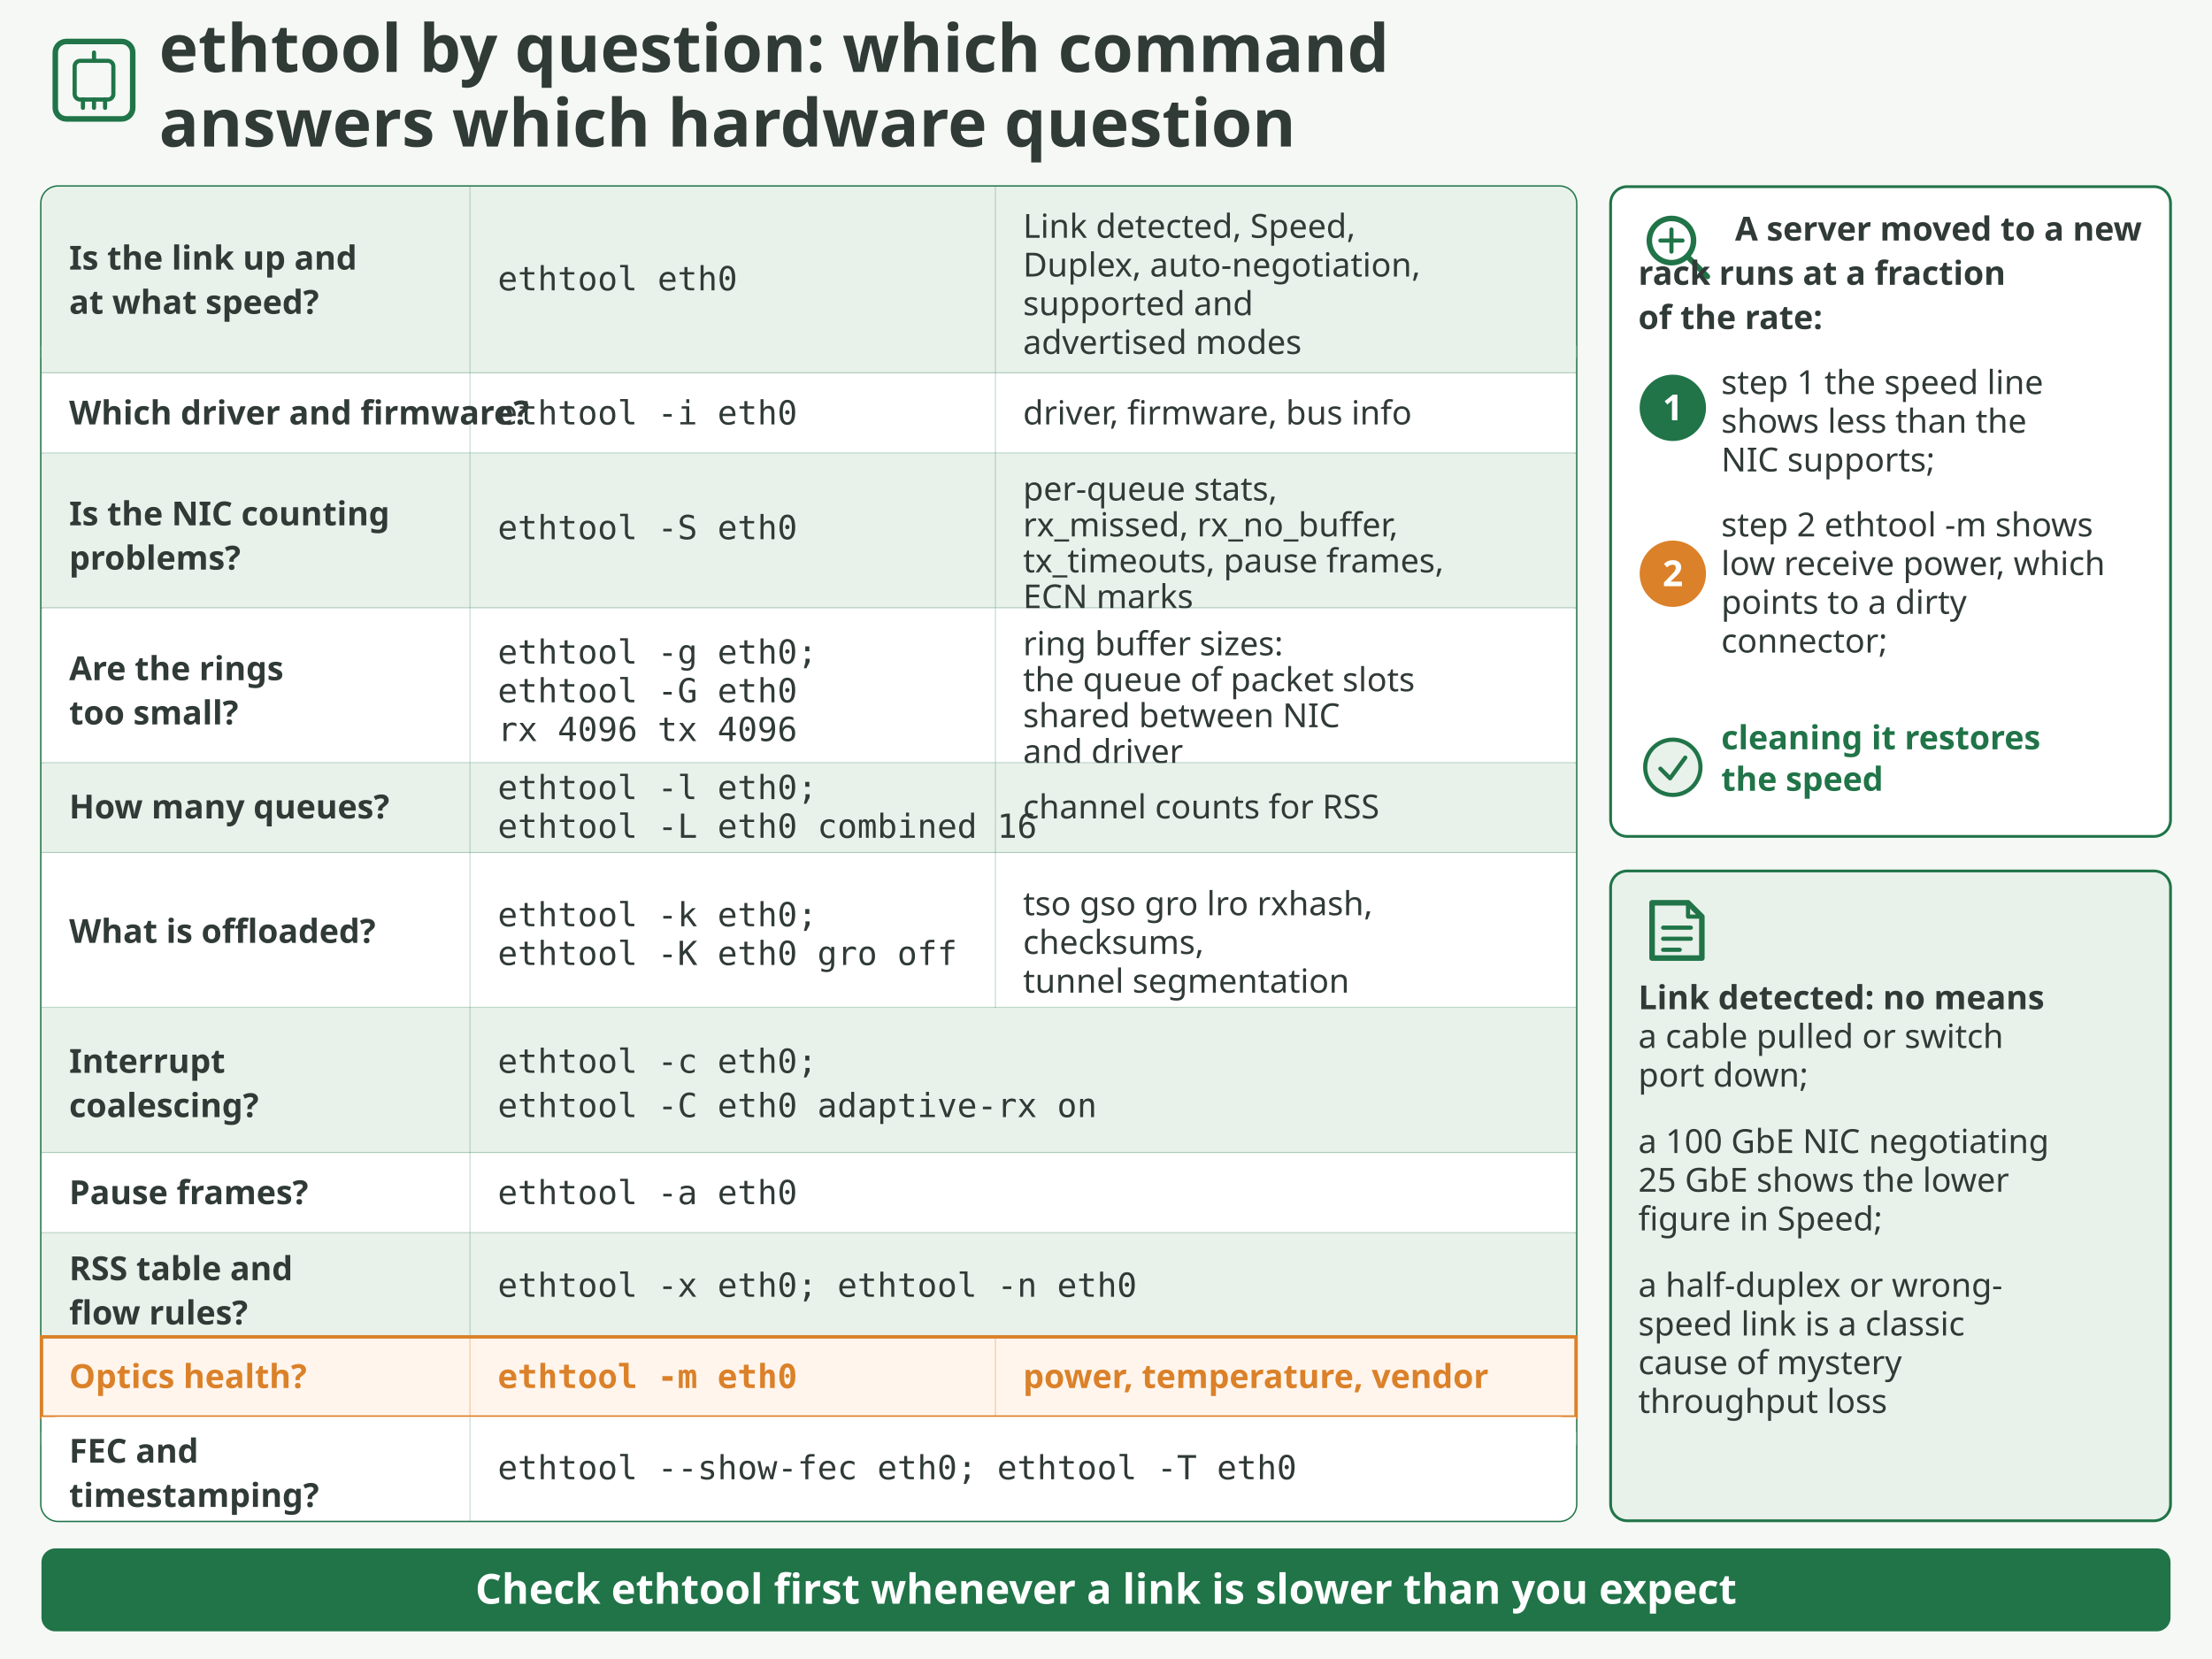
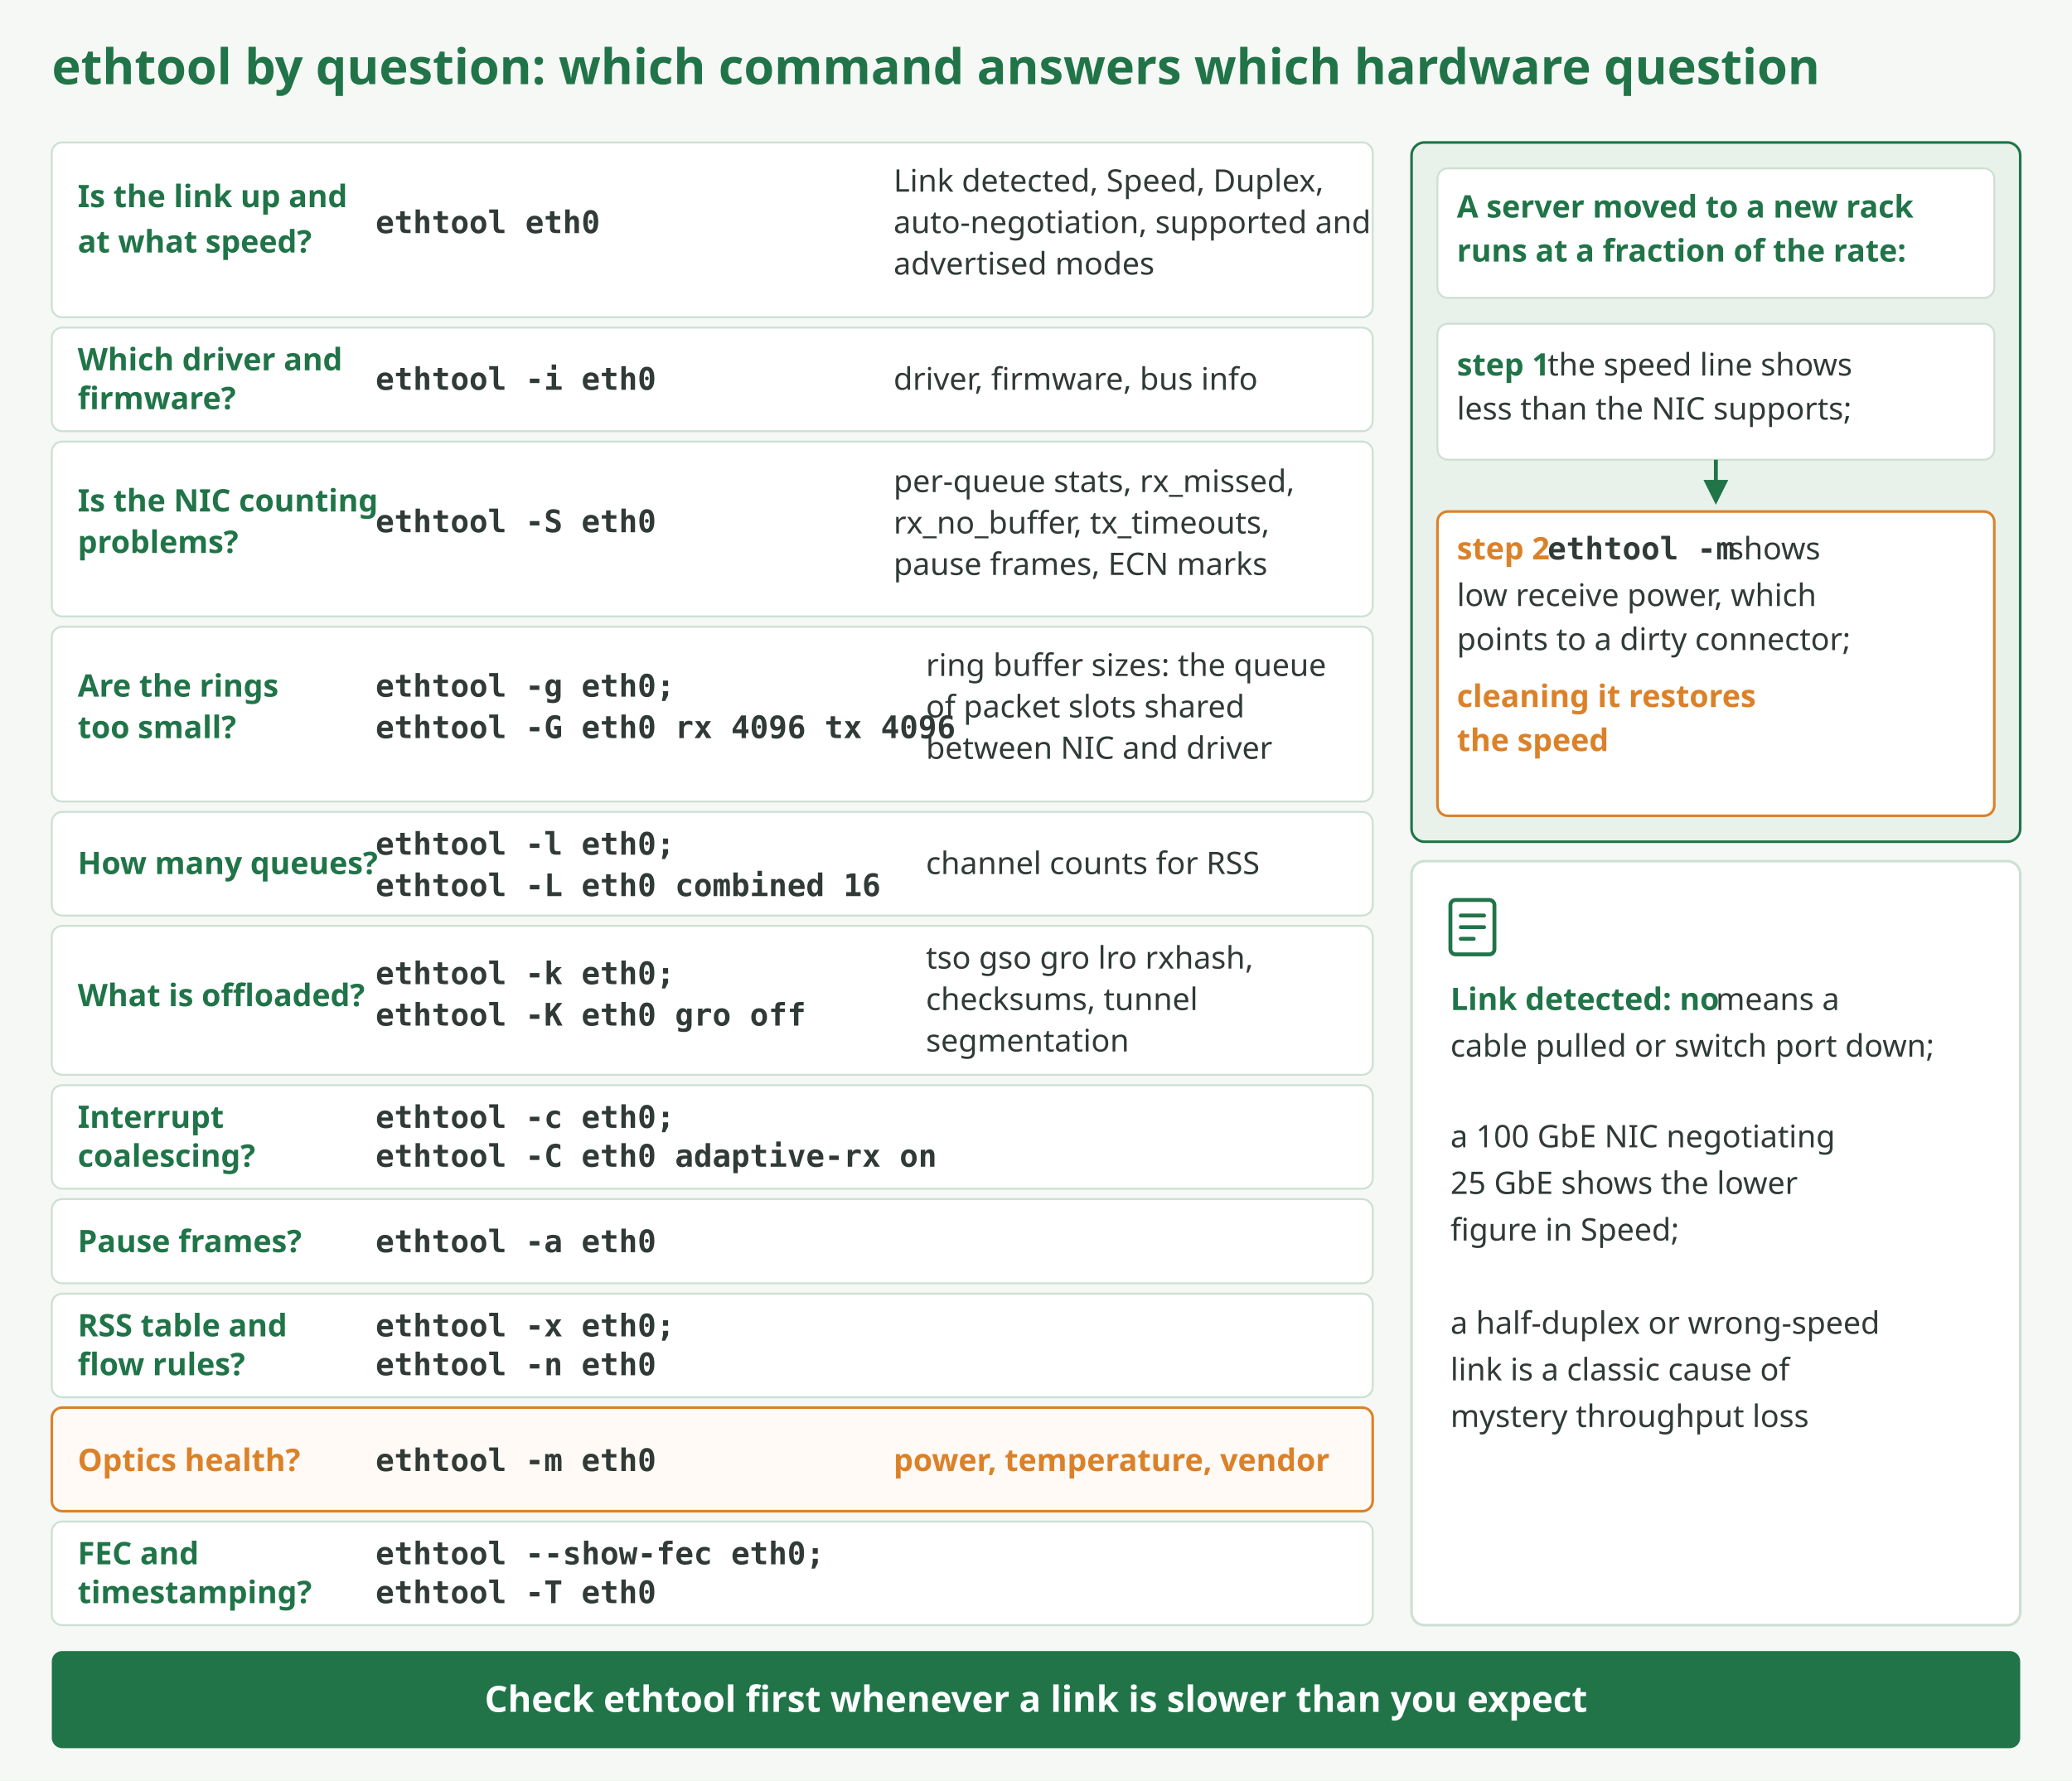
- <svg xmlns="http://www.w3.org/2000/svg" viewBox="0 0 1600 1200" width="1600" height="1200">
-   <rect x="0" y="0" width="1600" height="1200" fill="#f5f8f5" />
-   <g id="title-header">
-     <g transform="translate(40, 30)">
-       <rect x="0" y="0" width="56" height="56" rx="8" fill="none" stroke="#207448" stroke-width="4" />
-       <rect x="14" y="14" width="28" height="28" rx="4" fill="none" stroke="#207448" stroke-width="3" />
-       <line x1="20" y1="42" x2="20" y2="48" stroke="#207448" stroke-width="3" stroke-linecap="round" />
-       <line x1="28" y1="42" x2="28" y2="48" stroke="#207448" stroke-width="3" stroke-linecap="round" />
-       <line x1="36" y1="42" x2="36" y2="48" stroke="#207448" stroke-width="3" stroke-linecap="round" />
-       <line x1="28" y1="8" x2="28" y2="14" stroke="#207448" stroke-width="3" stroke-linecap="round" />
-     </g>
-     <text x="115" y="52" font-family="sans-serif" font-size="48" font-weight="bold" fill="#303a36">
-       <tspan x="115" dy="0">ethtool by question: which command</tspan>
-       <tspan x="115" dy="54">answers which hardware question</tspan>
-     </text>
+ <svg xmlns="http://www.w3.org/2000/svg" viewBox="0 0 1600 1375" width="1600" height="1375">
+   <defs>
+     <marker id="arrow-green" viewBox="0 0 10 10" refX="6" refY="5" markerWidth="8" markerHeight="8" orient="auto-start-reverse">
+       <path d="M 0 1 L 8 5 L 0 9 z" fill="#207448" />
+     </marker>
+   </defs>
+   <rect width="1600" height="1375" fill="#f5f8f5" />
+   <text x="40" y="65" font-family="system-ui, sans-serif" font-size="38" font-weight="bold" fill="#207448">ethtool by question: which command answers which hardware question</text>
+   <rect x="40" y="110" width="1020" height="135" rx="8" fill="#ffffff" stroke="#cde0d2" stroke-width="1.5" />
+   <text font-family="system-ui, sans-serif" font-size="24" font-weight="bold" fill="#207448">
+     <tspan x="60" y="160">Is the link up and</tspan>
+     <tspan x="60" y="195">at what speed?</tspan>
+   </text>
+   <text font-family="ui-monospace, monospace" font-size="24" font-weight="bold" fill="#303a36" x="290" y="180">ethtool eth0</text>
+   <text font-family="system-ui, sans-serif" font-size="24" fill="#303a36">
+     <tspan x="690" y="148">Link detected, Speed, Duplex,</tspan>
+     <tspan x="690" y="180">auto-negotiation, supported and</tspan>
+     <tspan x="690" y="212">advertised modes</tspan>
+   </text>
+   <rect x="40" y="253" width="1020" height="80" rx="8" fill="#ffffff" stroke="#cde0d2" stroke-width="1.5" />
+   <text font-family="system-ui, sans-serif" font-size="24" font-weight="bold" fill="#207448">
+     <tspan x="60" y="286">Which driver and</tspan>
+     <tspan x="60" y="316">firmware?</tspan>
+   </text>
+   <text font-family="ui-monospace, monospace" font-size="24" font-weight="bold" fill="#303a36" x="290" y="301">ethtool -i eth0</text>
+   <text font-family="system-ui, sans-serif" font-size="24" fill="#303a36" x="690" y="301">driver, firmware, bus info</text>
+   <rect x="40" y="341" width="1020" height="135" rx="8" fill="#ffffff" stroke="#cde0d2" stroke-width="1.5" />
+   <text font-family="system-ui, sans-serif" font-size="24" font-weight="bold" fill="#207448">
+     <tspan x="60" y="395">Is the NIC counting</tspan>
+     <tspan x="60" y="427">problems?</tspan>
+   </text>
+   <text font-family="ui-monospace, monospace" font-size="24" font-weight="bold" fill="#303a36" x="290" y="411">ethtool -S eth0</text>
+   <text font-family="system-ui, sans-serif" font-size="24" fill="#303a36">
+     <tspan x="690" y="380">per-queue stats, rx_missed,</tspan>
+     <tspan x="690" y="412">rx_no_buffer, tx_timeouts,</tspan>
+     <tspan x="690" y="444">pause frames, ECN marks</tspan>
+   </text>
+   <rect x="40" y="484" width="1020" height="135" rx="8" fill="#ffffff" stroke="#cde0d2" stroke-width="1.5" />
+   <text font-family="system-ui, sans-serif" font-size="24" font-weight="bold" fill="#207448">
+     <tspan x="60" y="538">Are the rings</tspan>
+     <tspan x="60" y="570">too small?</tspan>
+   </text>
+   <text font-family="ui-monospace, monospace" font-size="24" font-weight="bold" fill="#303a36">
+     <tspan x="290" y="538">ethtool -g eth0;</tspan>
+     <tspan x="290" y="570">ethtool -G eth0 rx 4096 tx 4096</tspan>
+   </text>
+   <text font-family="system-ui, sans-serif" font-size="24" fill="#303a36">
+     <tspan x="715" y="522">ring buffer sizes: the queue</tspan>
+     <tspan x="715" y="554">of packet slots shared</tspan>
+     <tspan x="715" y="586">between NIC and driver</tspan>
+   </text>
+   <rect x="40" y="627" width="1020" height="80" rx="8" fill="#ffffff" stroke="#cde0d2" stroke-width="1.5" />
+   <text font-family="system-ui, sans-serif" font-size="24" font-weight="bold" fill="#207448" x="60" y="675">How many queues?</text>
+   <text font-family="ui-monospace, monospace" font-size="24" font-weight="bold" fill="#303a36">
+     <tspan x="290" y="660">ethtool -l eth0;</tspan>
+     <tspan x="290" y="692">ethtool -L eth0 combined 16</tspan>
+   </text>
+   <text font-family="system-ui, sans-serif" font-size="24" fill="#303a36" x="715" y="675">channel counts for RSS</text>
+   <rect x="40" y="715" width="1020" height="115" rx="8" fill="#ffffff" stroke="#cde0d2" stroke-width="1.5" />
+   <text font-family="system-ui, sans-serif" font-size="24" font-weight="bold" fill="#207448" x="60" y="777">What is offloaded?</text>
+   <text font-family="ui-monospace, monospace" font-size="24" font-weight="bold" fill="#303a36">
+     <tspan x="290" y="760">ethtool -k eth0;</tspan>
+     <tspan x="290" y="792">ethtool -K eth0 gro off</tspan>
+   </text>
+   <text font-family="system-ui, sans-serif" font-size="24" fill="#303a36">
+     <tspan x="715" y="748">tso gso gro lro rxhash,</tspan>
+     <tspan x="715" y="780">checksums, tunnel</tspan>
+     <tspan x="715" y="812">segmentation</tspan>
+   </text>
+   <rect x="40" y="838" width="1020" height="80" rx="8" fill="#ffffff" stroke="#cde0d2" stroke-width="1.5" />
+   <text font-family="system-ui, sans-serif" font-size="24" font-weight="bold" fill="#207448">
+     <tspan x="60" y="871">Interrupt</tspan>
+     <tspan x="60" y="901">coalescing?</tspan>
+   </text>
+   <text font-family="ui-monospace, monospace" font-size="24" font-weight="bold" fill="#303a36">
+     <tspan x="290" y="871">ethtool -c eth0;</tspan>
+     <tspan x="290" y="901">ethtool -C eth0 adaptive-rx on</tspan>
+   </text>
+   <rect x="40" y="926" width="1020" height="65" rx="8" fill="#ffffff" stroke="#cde0d2" stroke-width="1.5" />
+   <text font-family="system-ui, sans-serif" font-size="24" font-weight="bold" fill="#207448" x="60" y="967">Pause frames?</text>
+   <text font-family="ui-monospace, monospace" font-size="24" font-weight="bold" fill="#303a36" x="290" y="967">ethtool -a eth0</text>
+   <rect x="40" y="999" width="1020" height="80" rx="8" fill="#ffffff" stroke="#cde0d2" stroke-width="1.5" />
+   <text font-family="system-ui, sans-serif" font-size="24" font-weight="bold" fill="#207448">
+     <tspan x="60" y="1032">RSS table and</tspan>
+     <tspan x="60" y="1062">flow rules?</tspan>
+   </text>
+   <text font-family="ui-monospace, monospace" font-size="24" font-weight="bold" fill="#303a36">
+     <tspan x="290" y="1032">ethtool -x eth0;</tspan>
+     <tspan x="290" y="1062">ethtool -n eth0</tspan>
+   </text>
+   <rect x="40" y="1087" width="1020" height="80" rx="8" fill="#fffaf5" stroke="#db8129" stroke-width="2" />
+   <text font-family="system-ui, sans-serif" font-size="24" font-weight="bold" fill="#db8129" x="60" y="1136">Optics health?</text>
+   <text font-family="ui-monospace, monospace" font-size="24" font-weight="bold" fill="#303a36" x="290" y="1136">ethtool -m eth0</text>
+   <text font-family="system-ui, sans-serif" font-size="24" font-weight="bold" fill="#db8129" x="690" y="1136">power, temperature, vendor</text>
+   <rect x="40" y="1175" width="1020" height="80" rx="8" fill="#ffffff" stroke="#cde0d2" stroke-width="1.5" />
+   <text font-family="system-ui, sans-serif" font-size="24" font-weight="bold" fill="#207448">
+     <tspan x="60" y="1208">FEC and</tspan>
+     <tspan x="60" y="1238">timestamping?</tspan>
+   </text>
+   <text font-family="ui-monospace, monospace" font-size="24" font-weight="bold" fill="#303a36">
+     <tspan x="290" y="1208">ethtool --show-fec eth0;</tspan>
+     <tspan x="290" y="1238">ethtool -T eth0</tspan>
+   </text>
+   <rect x="1090" y="110" width="470" height="540" rx="10" fill="#e8f1ea" stroke="#207448" stroke-width="2" />
+   <rect x="1110" y="130" width="430" height="100" rx="8" fill="#ffffff" stroke="#cde0d2" stroke-width="1.5" />
+   <text font-family="system-ui, sans-serif" font-size="24" font-weight="bold" fill="#207448">
+     <tspan x="1125" y="168">A server moved to a new rack</tspan>
+     <tspan x="1125" y="202">runs at a fraction of the rate:</tspan>
+   </text>
+   <rect x="1110" y="250" width="430" height="105" rx="8" fill="#ffffff" stroke="#cde0d2" stroke-width="1.5" />
+   <text font-family="system-ui, sans-serif" font-size="24" fill="#303a36">
+     <tspan x="1125" y="290" font-weight="bold" fill="#207448">step 1</tspan>
+     <tspan x="1195" y="290">the speed line shows</tspan>
+     <tspan x="1125" y="324">less than the NIC supports;</tspan>
+   </text>
+   <line x1="1325" y1="355" x2="1325" y2="385" stroke="#207448" stroke-width="3" marker-end="url(#arrow-green)" />
+   <rect x="1110" y="395" width="430" height="235" rx="8" fill="#ffffff" stroke="#db8129" stroke-width="2" />
+   <text font-family="system-ui, sans-serif" font-size="24" fill="#303a36">
+     <tspan x="1125" y="432" font-weight="bold" fill="#db8129">step 2</tspan>
+     <tspan x="1195" y="432" font-family="ui-monospace, monospace" font-weight="bold">ethtool -m</tspan>
+     <tspan x="1335" y="432">shows</tspan>
+     <tspan x="1125" y="468">low receive power, which</tspan>
+     <tspan x="1125" y="502">points to a dirty connector;</tspan>
+     <tspan x="1125" y="546" font-weight="bold" fill="#db8129">cleaning it restores</tspan>
+     <tspan x="1125" y="580" font-weight="bold" fill="#db8129">the speed</tspan>
+   </text>
+   <rect x="1090" y="665" width="470" height="590" rx="10" fill="#ffffff" stroke="#cde0d2" stroke-width="2" />
+   <g transform="translate(1120, 695)">
+     <rect x="0" y="0" width="34" height="42" rx="4" fill="none" stroke="#207448" stroke-width="3" />
+     <line x1="8" y1="12" x2="26" y2="12" stroke="#207448" stroke-width="3" stroke-linecap="round" />
+     <line x1="8" y1="21" x2="26" y2="21" stroke="#207448" stroke-width="3" stroke-linecap="round" />
+     <line x1="8" y1="30" x2="18" y2="30" stroke="#207448" stroke-width="3" stroke-linecap="round" />
  </g>
-   <g id="table-container">
-     <rect x="30" y="135" width="1110" height="965" rx="12" fill="#ffffff" stroke="#207448" stroke-width="2" />
-     <rect x="30" y="135" width="1110" height="135" fill="#e8f1ea" rx="12" />
-     <rect x="30" y="250" width="1110" height="20" fill="#e8f1ea" />
-     <line x1="30" y1="270" x2="1140" y2="270" stroke="#207448" stroke-opacity="0.3" stroke-width="1.5" />
-     <line x1="340" y1="135" x2="340" y2="270" stroke="#207448" stroke-opacity="0.2" stroke-width="1" />
-     <line x1="720" y1="135" x2="720" y2="270" stroke="#207448" stroke-opacity="0.2" stroke-width="1" />
-     <text x="50" y="195" font-family="sans-serif" font-size="24" font-weight="bold" fill="#303a36">
-       <tspan x="50" dy="0">Is the link up and</tspan>
-       <tspan x="50" dy="32">at what speed?</tspan>
-     </text>
-     <text x="360" y="210" font-family="monospace" font-size="24" fill="#303a36">ethtool eth0</text>
-     <text x="740" y="172" font-family="sans-serif" font-size="24" fill="#303a36">
-       <tspan x="740" dy="0">Link detected, Speed,</tspan>
-       <tspan x="740" dy="28">Duplex, auto-negotiation,</tspan>
-       <tspan x="740" dy="28">supported and</tspan>
-       <tspan x="740" dy="28">advertised modes</tspan>
-     </text>
-     <rect x="30" y="270" width="1110" height="58" fill="#ffffff" />
-     <line x1="30" y1="328" x2="1140" y2="328" stroke="#207448" stroke-opacity="0.3" stroke-width="1.5" />
-     <line x1="340" y1="270" x2="340" y2="328" stroke="#207448" stroke-opacity="0.2" stroke-width="1" />
-     <line x1="720" y1="270" x2="720" y2="328" stroke="#207448" stroke-opacity="0.2" stroke-width="1" />
-     <text x="50" y="307" font-family="sans-serif" font-size="24" font-weight="bold" fill="#303a36">Which driver and firmware?</text>
-     <text x="360" y="307" font-family="monospace" font-size="24" fill="#303a36">ethtool -i eth0</text>
-     <text x="740" y="307" font-family="sans-serif" font-size="24" fill="#303a36">driver, firmware, bus info</text>
-     <rect x="30" y="328" width="1110" height="112" fill="#e8f1ea" />
-     <line x1="30" y1="440" x2="1140" y2="440" stroke="#207448" stroke-opacity="0.3" stroke-width="1.5" />
-     <line x1="340" y1="328" x2="340" y2="440" stroke="#207448" stroke-opacity="0.2" stroke-width="1" />
-     <line x1="720" y1="328" x2="720" y2="440" stroke="#207448" stroke-opacity="0.2" stroke-width="1" />
-     <text x="50" y="380" font-family="sans-serif" font-size="24" font-weight="bold" fill="#303a36">
-       <tspan x="50" dy="0">Is the NIC counting</tspan>
-       <tspan x="50" dy="32">problems?</tspan>
-     </text>
-     <text x="360" y="390" font-family="monospace" font-size="24" fill="#303a36">ethtool -S eth0</text>
-     <text x="740" y="362" font-family="sans-serif" font-size="24" fill="#303a36">
-       <tspan x="740" dy="0">per-queue stats,</tspan>
-       <tspan x="740" dy="26">rx_missed, rx_no_buffer,</tspan>
-       <tspan x="740" dy="26">tx_timeouts, pause frames,</tspan>
-       <tspan x="740" dy="26">ECN marks</tspan>
-     </text>
-     <rect x="30" y="440" width="1110" height="112" fill="#ffffff" />
-     <line x1="30" y1="552" x2="1140" y2="552" stroke="#207448" stroke-opacity="0.3" stroke-width="1.5" />
-     <line x1="340" y1="440" x2="340" y2="552" stroke="#207448" stroke-opacity="0.2" stroke-width="1" />
-     <line x1="720" y1="440" x2="720" y2="552" stroke="#207448" stroke-opacity="0.2" stroke-width="1" />
-     <text x="50" y="492" font-family="sans-serif" font-size="24" font-weight="bold" fill="#303a36">
-       <tspan x="50" dy="0">Are the rings</tspan>
-       <tspan x="50" dy="32">too small?</tspan>
-     </text>
-     <text x="360" y="480" font-family="monospace" font-size="24" fill="#303a36">
-       <tspan x="360" dy="0">ethtool -g eth0;</tspan>
-       <tspan x="360" dy="28">ethtool -G eth0</tspan>
-       <tspan x="360" dy="28">rx 4096 tx 4096</tspan>
-     </text>
-     <text x="740" y="474" font-family="sans-serif" font-size="24" fill="#303a36">
-       <tspan x="740" dy="0">ring buffer sizes:</tspan>
-       <tspan x="740" dy="26">the queue of packet slots</tspan>
-       <tspan x="740" dy="26">shared between NIC</tspan>
-       <tspan x="740" dy="26">and driver</tspan>
-     </text>
-     <rect x="30" y="552" width="1110" height="65" fill="#e8f1ea" />
-     <line x1="30" y1="617" x2="1140" y2="617" stroke="#207448" stroke-opacity="0.3" stroke-width="1.5" />
-     <line x1="340" y1="552" x2="340" y2="617" stroke="#207448" stroke-opacity="0.2" stroke-width="1" />
-     <line x1="720" y1="552" x2="720" y2="617" stroke="#207448" stroke-opacity="0.2" stroke-width="1" />
-     <text x="50" y="592" font-family="sans-serif" font-size="24" font-weight="bold" fill="#303a36">How many queues?</text>
-     <text x="360" y="578" font-family="monospace" font-size="24" fill="#303a36">
-       <tspan x="360" dy="0">ethtool -l eth0;</tspan>
-       <tspan x="360" dy="28">ethtool -L eth0 combined 16</tspan>
-     </text>
-     <text x="740" y="592" font-family="sans-serif" font-size="24" fill="#303a36">channel counts for RSS</text>
-     <rect x="30" y="617" width="1110" height="112" fill="#ffffff" />
-     <line x1="30" y1="729" x2="1140" y2="729" stroke="#207448" stroke-opacity="0.3" stroke-width="1.5" />
-     <line x1="340" y1="617" x2="340" y2="729" stroke="#207448" stroke-opacity="0.2" stroke-width="1" />
-     <line x1="720" y1="617" x2="720" y2="729" stroke="#207448" stroke-opacity="0.2" stroke-width="1" />
-     <text x="50" y="682" font-family="sans-serif" font-size="24" font-weight="bold" fill="#303a36">What is offloaded?</text>
-     <text x="360" y="670" font-family="monospace" font-size="24" fill="#303a36">
-       <tspan x="360" dy="0">ethtool -k eth0;</tspan>
-       <tspan x="360" dy="28">ethtool -K eth0 gro off</tspan>
-     </text>
-     <text x="740" y="662" font-family="sans-serif" font-size="24" fill="#303a36">
-       <tspan x="740" dy="0">tso gso gro lro rxhash,</tspan>
-       <tspan x="740" dy="28">checksums,</tspan>
-       <tspan x="740" dy="28">tunnel segmentation</tspan>
-     </text>
-     <rect x="30" y="729" width="1110" height="105" fill="#e8f1ea" />
-     <line x1="30" y1="834" x2="1140" y2="834" stroke="#207448" stroke-opacity="0.3" stroke-width="1.5" />
-     <line x1="340" y1="729" x2="340" y2="834" stroke="#207448" stroke-opacity="0.2" stroke-width="1" />
-     <text x="50" y="776" font-family="sans-serif" font-size="24" font-weight="bold" fill="#303a36">
-       <tspan x="50" dy="0">Interrupt</tspan>
-       <tspan x="50" dy="32">coalescing?</tspan>
-     </text>
-     <text x="360" y="776" font-family="monospace" font-size="24" fill="#303a36">
-       <tspan x="360" dy="0">ethtool -c eth0;</tspan>
-       <tspan x="360" dy="32">ethtool -C eth0 adaptive-rx on</tspan>
-     </text>
-     <rect x="30" y="834" width="1110" height="58" fill="#ffffff" />
-     <line x1="30" y1="892" x2="1140" y2="892" stroke="#207448" stroke-opacity="0.3" stroke-width="1.5" />
-     <line x1="340" y1="834" x2="340" y2="892" stroke="#207448" stroke-opacity="0.2" stroke-width="1" />
-     <text x="50" y="871" font-family="sans-serif" font-size="24" font-weight="bold" fill="#303a36">Pause frames?</text>
-     <text x="360" y="871" font-family="monospace" font-size="24" fill="#303a36">ethtool -a eth0</text>
-     <rect x="30" y="892" width="1110" height="75" fill="#e8f1ea" />
-     <line x1="30" y1="967" x2="1140" y2="967" stroke="#207448" stroke-opacity="0.3" stroke-width="1.5" />
-     <line x1="340" y1="892" x2="340" y2="967" stroke="#207448" stroke-opacity="0.2" stroke-width="1" />
-     <text x="50" y="926" font-family="sans-serif" font-size="24" font-weight="bold" fill="#303a36">
-       <tspan x="50" dy="0">RSS table and</tspan>
-       <tspan x="50" dy="32">flow rules?</tspan>
-     </text>
-     <text x="360" y="938" font-family="monospace" font-size="24" fill="#303a36">ethtool -x eth0; ethtool -n eth0</text>
-     <rect x="30" y="967" width="1110" height="58" fill="#fff5ed" />
-     <rect x="30" y="967" width="1110" height="58" fill="none" stroke="#db8129" stroke-width="2.5" />
-     <line x1="30" y1="1025" x2="1140" y2="1025" stroke="#db8129" stroke-opacity="0.5" stroke-width="1.5" />
-     <line x1="340" y1="967" x2="340" y2="1025" stroke="#db8129" stroke-opacity="0.3" stroke-width="1" />
-     <line x1="720" y1="967" x2="720" y2="1025" stroke="#db8129" stroke-opacity="0.3" stroke-width="1" />
-     <text x="50" y="1004" font-family="sans-serif" font-size="24" font-weight="bold" fill="#db8129">Optics health?</text>
-     <text x="360" y="1004" font-family="monospace" font-size="24" font-weight="bold" fill="#db8129">ethtool -m eth0</text>
-     <text x="740" y="1004" font-family="sans-serif" font-size="24" font-weight="bold" fill="#db8129">power, temperature, vendor</text>
-     <rect x="30" y="1025" width="1110" height="75" rx="12" fill="#ffffff" />
-     <rect x="30" y="1025" width="1110" height="20" fill="#ffffff" />
-     <line x1="340" y1="1025" x2="340" y2="1100" stroke="#207448" stroke-opacity="0.2" stroke-width="1" />
-     <text x="50" y="1058" font-family="sans-serif" font-size="24" font-weight="bold" fill="#303a36">
-       <tspan x="50" dy="0">FEC and</tspan>
-       <tspan x="50" dy="32">timestamping?</tspan>
-     </text>
-     <text x="360" y="1070" font-family="monospace" font-size="24" fill="#303a36">ethtool --show-fec eth0; ethtool -T eth0</text>
-   </g>
-   <g id="worked-case-box">
-     <rect x="1165" y="135" width="405" height="470" rx="12" fill="#ffffff" stroke="#207448" stroke-width="2" />
-     <g transform="translate(1185, 150)">
-       <circle cx="24" cy="24" r="16" fill="none" stroke="#207448" stroke-width="4" />
-       <line x1="36" y1="36" x2="50" y2="50" stroke="#207448" stroke-width="4" stroke-linecap="round" />
-       <line x1="16" y1="24" x2="32" y2="24" stroke="#207448" stroke-width="3" stroke-linecap="round" />
-       <line x1="24" y1="16" x2="24" y2="32" stroke="#207448" stroke-width="3" stroke-linecap="round" />
-     </g>
-     <text x="1255" y="174" font-family="sans-serif" font-size="24" font-weight="bold" fill="#303a36">
-       <tspan x="1255" dy="0">A server moved to a new</tspan>
-       <tspan x="1185" dy="32">rack runs at a fraction</tspan>
-       <tspan x="1185" dy="32">of the rate:</tspan>
-     </text>
-     <circle cx="1210" cy="295" r="24" fill="#207448" />
-     <text x="1210" y="304" font-family="sans-serif" font-size="26" font-weight="bold" fill="#ffffff" text-anchor="middle">1</text>
-     <text x="1245" y="285" font-family="sans-serif" font-size="24" fill="#303a36">
-       <tspan x="1245" dy="0">step 1 the speed line</tspan>
-       <tspan x="1245" dy="28">shows less than the</tspan>
-       <tspan x="1245" dy="28">NIC supports;</tspan>
-     </text>
-     <circle cx="1210" cy="415" r="24" fill="#db8129" />
-     <text x="1210" y="424" font-family="sans-serif" font-size="26" font-weight="bold" fill="#ffffff" text-anchor="middle">2</text>
-     <text x="1245" y="388" font-family="sans-serif" font-size="24" fill="#303a36">
-       <tspan x="1245" dy="0">step 2 ethtool -m shows</tspan>
-       <tspan x="1245" dy="28">low receive power, which</tspan>
-       <tspan x="1245" dy="28">points to a dirty</tspan>
-       <tspan x="1245" dy="28">connector;</tspan>
-     </text>
-     <g transform="translate(1185, 530)">
-       <circle cx="25" cy="25" r="20" fill="#e8f1ea" stroke="#207448" stroke-width="3" />
-       <path d="M16 26 L23 33 L34 18" fill="none" stroke="#207448" stroke-width="3" stroke-linecap="round" stroke-linejoin="round" />
-     </g>
-     <text x="1245" y="542" font-family="sans-serif" font-size="24" font-weight="bold" fill="#207448">
-       <tspan x="1245" dy="0">cleaning it restores</tspan>
-       <tspan x="1245" dy="30">the speed</tspan>
-     </text>
-   </g>
-   <g id="notes-box">
-     <rect x="1165" y="630" width="405" height="470" rx="12" fill="#e8f1ea" stroke="#207448" stroke-width="2" />
-     <g transform="translate(1185, 645)">
-       <path d="M10 8 L36 8 L46 18 L46 48 L10 48 Z" fill="none" stroke="#207448" stroke-width="4" stroke-linejoin="round" />
-       <path d="M36 8 L36 18 L46 18" fill="none" stroke="#207448" stroke-width="3" stroke-linejoin="round" />
-       <line x1="18" y1="26" x2="38" y2="26" stroke="#207448" stroke-width="3" stroke-linecap="round" />
-       <line x1="18" y1="34" x2="38" y2="34" stroke="#207448" stroke-width="3" stroke-linecap="round" />
-       <line x1="18" y1="42" x2="30" y2="42" stroke="#207448" stroke-width="3" stroke-linecap="round" />
-     </g>
-     <text x="1185" y="730" font-family="sans-serif" font-size="24" fill="#303a36">
-       <tspan x="1185" dy="0" font-weight="bold">Link detected: no means</tspan>
-       <tspan x="1185" dy="28">a cable pulled or switch</tspan>
-       <tspan x="1185" dy="28">port down;</tspan>
-       <tspan x="1185" dy="48">a 100 GbE NIC negotiating</tspan>
-       <tspan x="1185" dy="28">25 GbE shows the lower</tspan>
-       <tspan x="1185" dy="28">figure in Speed;</tspan>
-       <tspan x="1185" dy="48">a half-duplex or wrong-</tspan>
-       <tspan x="1185" dy="28">speed link is a classic</tspan>
-       <tspan x="1185" dy="28">cause of mystery</tspan>
-       <tspan x="1185" dy="28">throughput loss</tspan>
-     </text>
-   </g>
-   <g id="bottom-bar">
-     <rect x="30" y="1120" width="1540" height="60" rx="10" fill="#207448" />
-     <text x="800" y="1160" font-family="sans-serif" font-size="30" font-weight="bold" fill="#ffffff" text-anchor="middle">
-       Check ethtool first whenever a link is slower than you expect
-     </text>
-   </g>
+   <text font-family="system-ui, sans-serif" font-size="24" fill="#303a36">
+     <tspan x="1120" y="780" font-weight="bold" fill="#207448">Link detected: no</tspan>
+     <tspan x="1325" y="780">means a</tspan>
+     <tspan x="1120" y="816">cable pulled or switch port down;</tspan>
+     <tspan x="1120" y="886">a 100 GbE NIC negotiating</tspan>
+     <tspan x="1120" y="922">25 GbE shows the lower</tspan>
+     <tspan x="1120" y="958">figure in Speed;</tspan>
+     <tspan x="1120" y="1030">a half-duplex or wrong-speed</tspan>
+     <tspan x="1120" y="1066">link is a classic cause of</tspan>
+     <tspan x="1120" y="1102">mystery throughput loss</tspan>
+   </text>
+   <rect x="40" y="1275" width="1520" height="75" rx="8" fill="#207448" />
+   <text x="800" y="1322" font-family="system-ui, sans-serif" font-size="28" font-weight="bold" fill="#ffffff" text-anchor="middle">Check ethtool first whenever a link is slower than you expect</text>
</svg>
